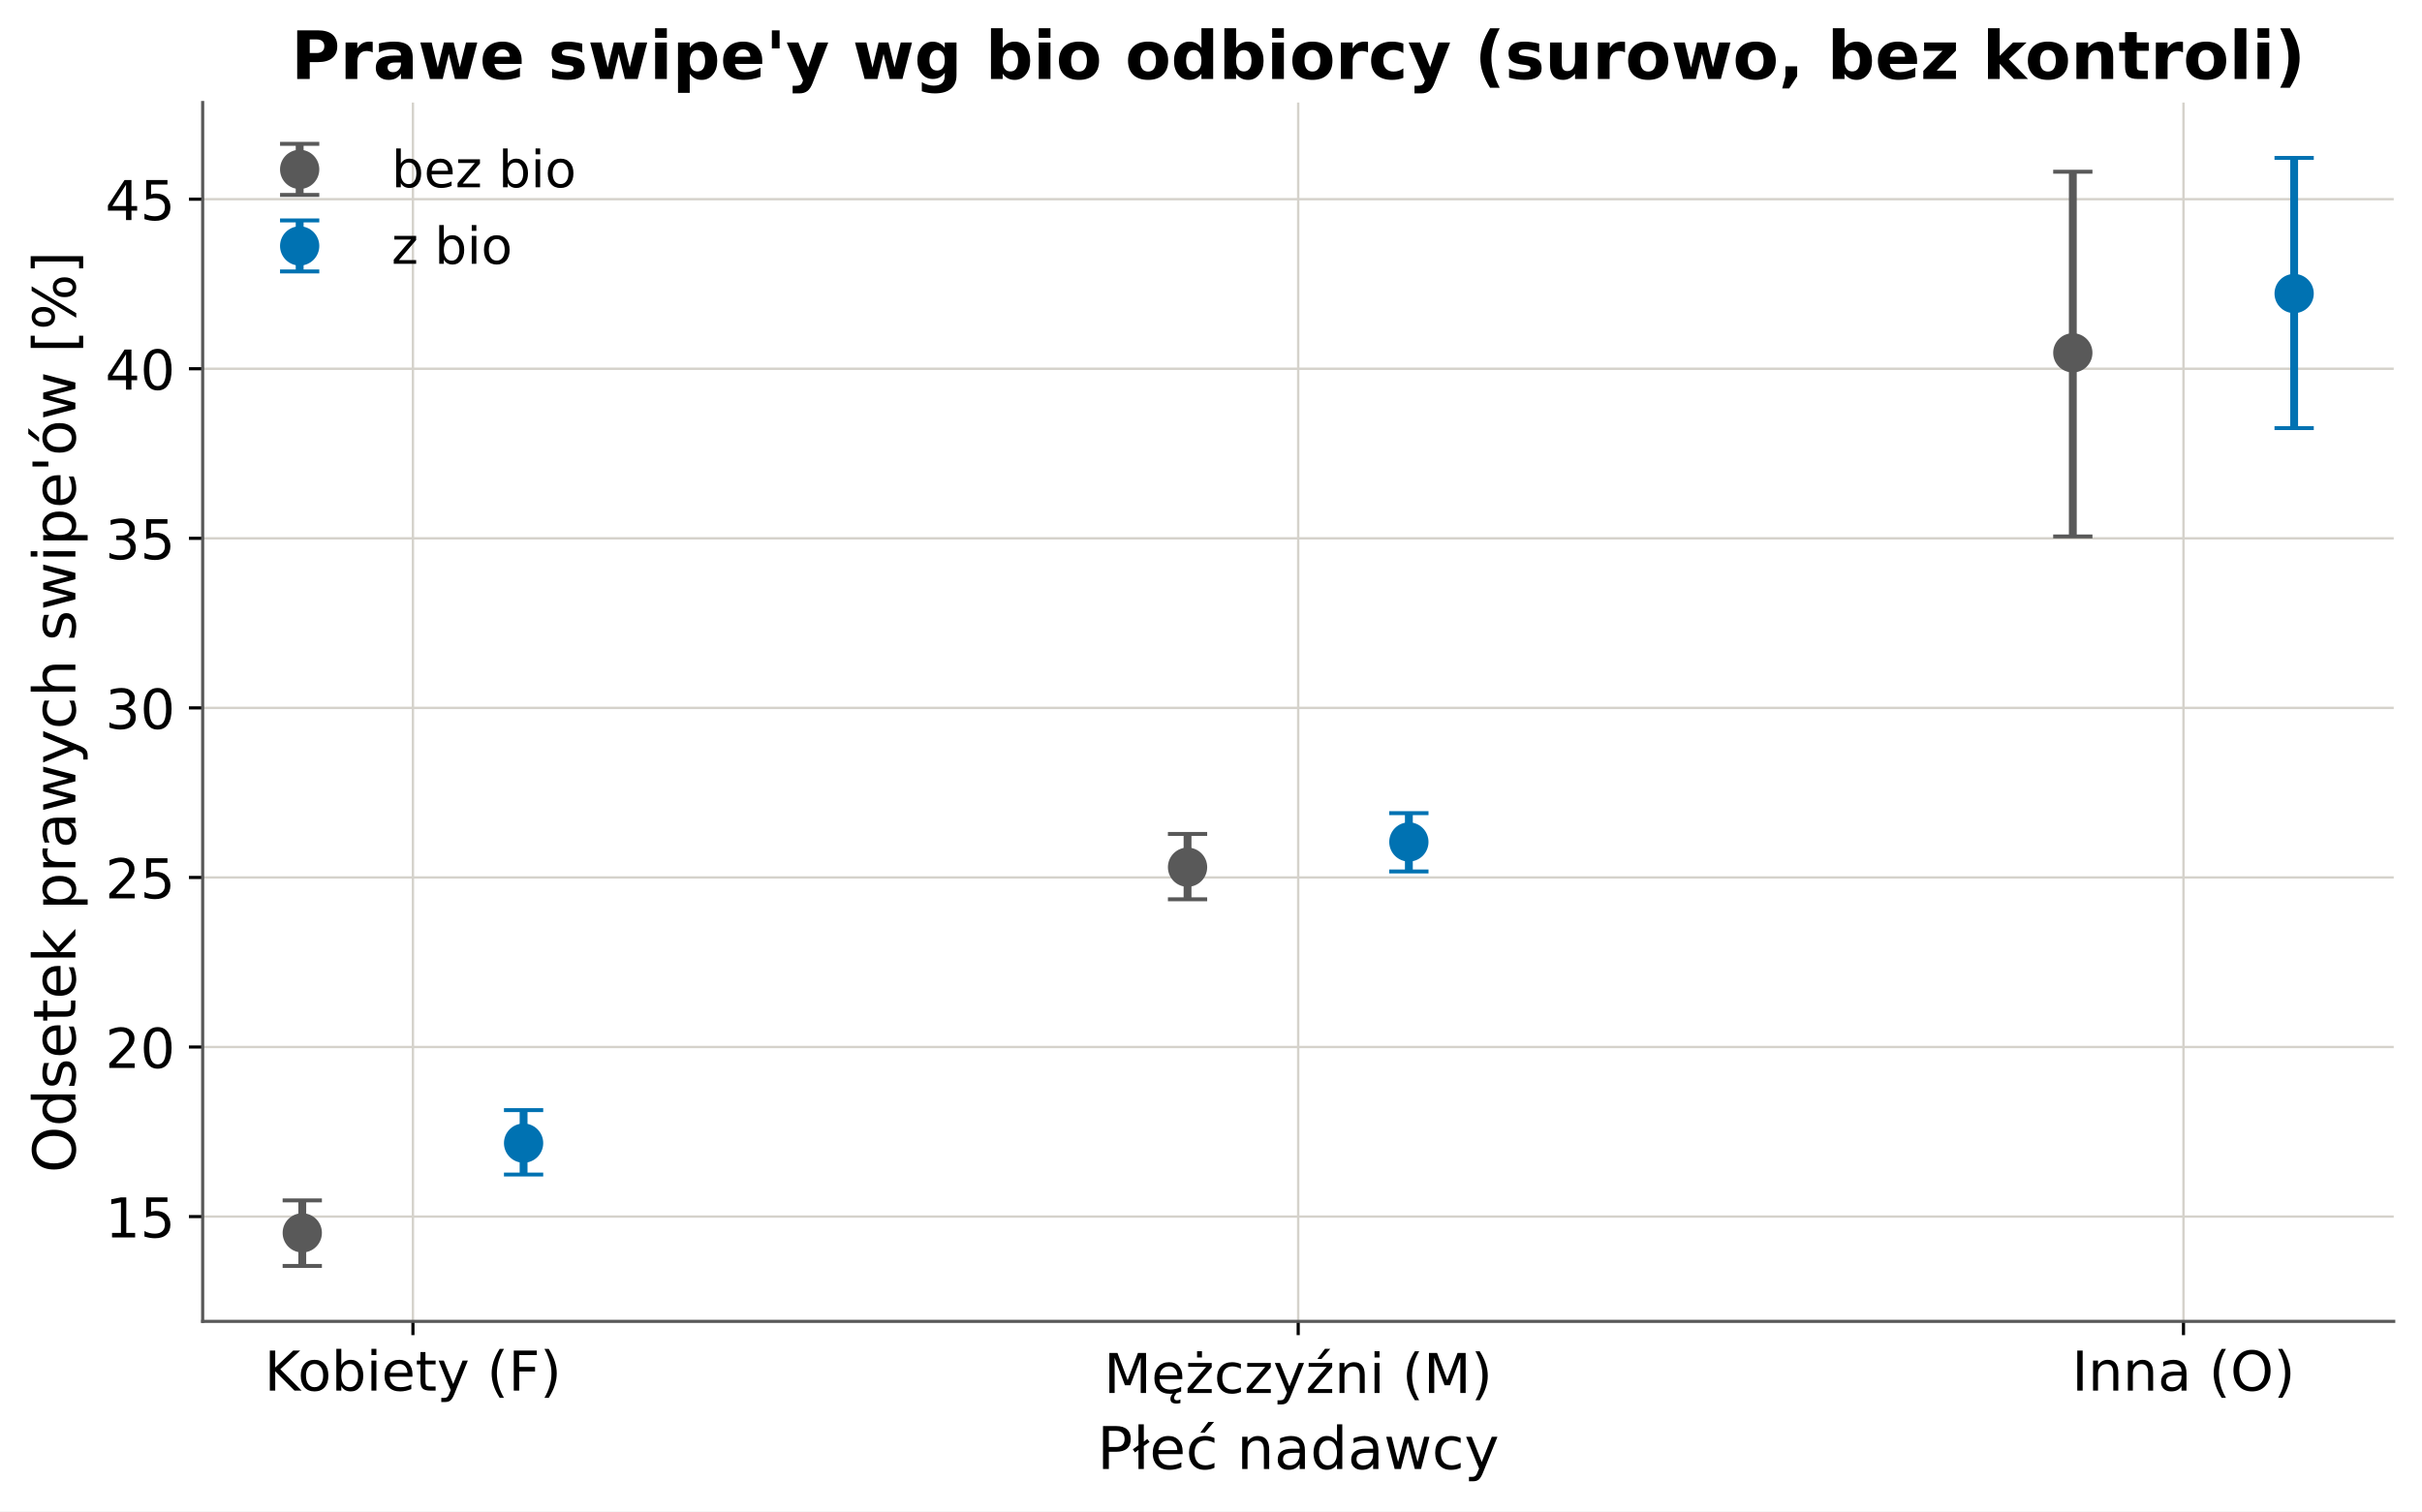
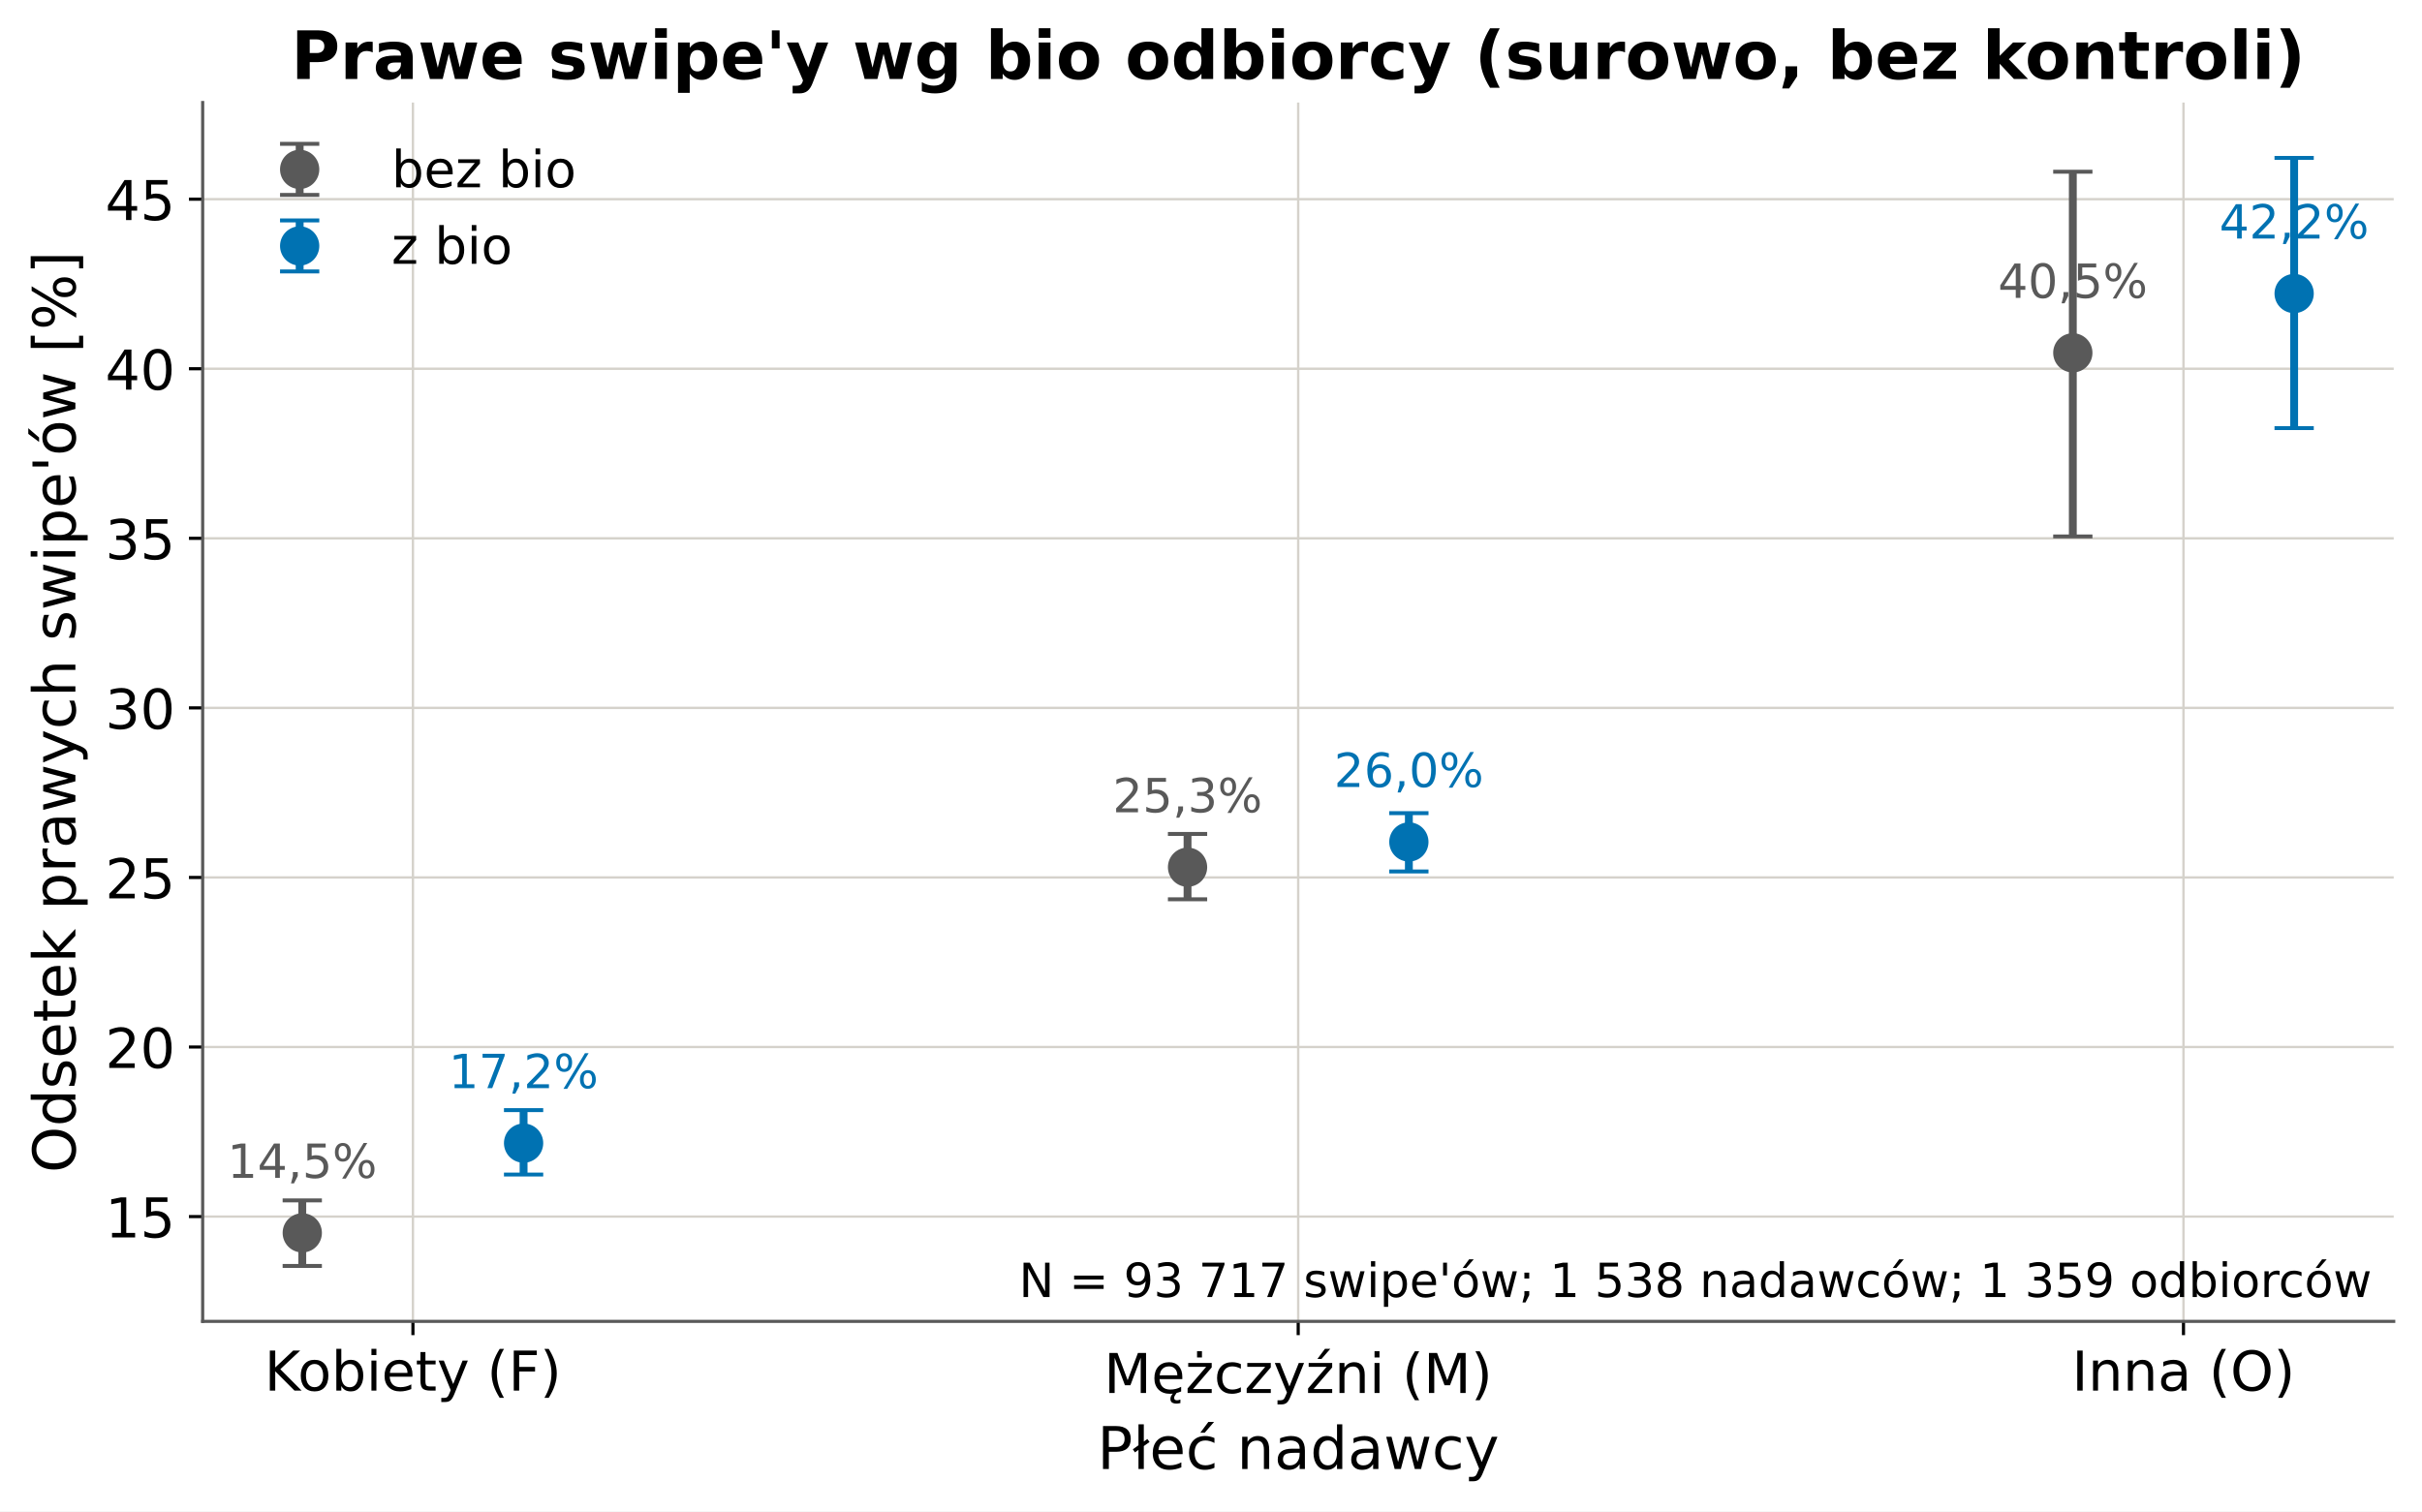
<svg xmlns="http://www.w3.org/2000/svg" xmlns:xlink="http://www.w3.org/1999/xlink" width="616.816pt" height="384.992pt" viewBox="0 0 616.816 384.992" version="1.1">
  <defs>
    <style type="text/css">*{stroke-linejoin: round; stroke-linecap: butt}</style>
  </defs>
  <g id="figure_1">
    <g id="patch_1">
      <path d="M 0 384.992 L 616.816 384.992 L 616.816 0 L 0 0 z " style="fill: #ffffff" />
    </g>
    <g id="axes_1">
      <g id="patch_2">
        <path d="M 51.616 336.581 L 609.616 336.581 L 609.616 26.117 L 51.616 26.117 z " style="fill: #ffffff" />
      </g>
      <g id="matplotlib.axis_1">
        <g id="xtick_1">
          <g id="line2d_1">
-             <path d="M 105.162 336.581 L 105.162 26.117 " clip-path="url(#p8e425db0a5)" style="fill: none; stroke: #d5d2cb; stroke-width: 0.6; stroke-linecap: square" />
+             <path d="M 105.162 336.581 L 105.162 26.117 " clip-path="url(#p3949b1363e)" style="fill: none; stroke: #d5d2cb; stroke-width: 0.6; stroke-linecap: square" />
          </g>
          <g id="line2d_2">
            <defs>
-               <path id="m6a69f3839c" d="M 0 0 L 0 3.5 " style="stroke: #000000; stroke-width: 0.8" />
+               <path id="m11a798a36f" d="M 0 0 L 0 3.5 " style="stroke: #000000; stroke-width: 0.8" />
            </defs>
            <g>
-               <use xlink:href="#m6a69f3839c" x="105.162" y="336.581" style="stroke: #000000; stroke-width: 0.8" />
+               <use xlink:href="#m11a798a36f" x="105.162" y="336.581" style="stroke: #000000; stroke-width: 0.8" />
            </g>
          </g>
          <g id="text_1">
            <text style="font-size: 14px; font-family: 'DejaVu Sans', 'Bitstream Vera Sans', 'Computer Modern Sans Serif', 'Lucida Grande', 'Verdana', 'Geneva', 'Lucid', 'Arial', 'Helvetica', 'Avant Garde', sans-serif; text-anchor: middle" x="105.162" y="354.219" transform="rotate(-0 105.1616 354.2192)">Kobiety (F)</text>
          </g>
        </g>
        <g id="xtick_2">
          <g id="line2d_3">
-             <path d="M 330.616 336.581 L 330.616 26.117 " clip-path="url(#p8e425db0a5)" style="fill: none; stroke: #d5d2cb; stroke-width: 0.6; stroke-linecap: square" />
+             <path d="M 330.616 336.581 L 330.616 26.117 " clip-path="url(#p3949b1363e)" style="fill: none; stroke: #d5d2cb; stroke-width: 0.6; stroke-linecap: square" />
          </g>
          <g id="line2d_4">
            <g>
-               <use xlink:href="#m6a69f3839c" x="330.616" y="336.581" style="stroke: #000000; stroke-width: 0.8" />
+               <use xlink:href="#m11a798a36f" x="330.616" y="336.581" style="stroke: #000000; stroke-width: 0.8" />
            </g>
          </g>
          <g id="text_2">
            <text style="font-size: 14px; font-family: 'DejaVu Sans', 'Bitstream Vera Sans', 'Computer Modern Sans Serif', 'Lucida Grande', 'Verdana', 'Geneva', 'Lucid', 'Arial', 'Helvetica', 'Avant Garde', sans-serif; text-anchor: middle" x="330.616" y="354.827" transform="rotate(-0 330.6162 354.8273)">Mężczyźni (M)</text>
          </g>
        </g>
        <g id="xtick_3">
          <g id="line2d_5">
-             <path d="M 556.071 336.581 L 556.071 26.117 " clip-path="url(#p8e425db0a5)" style="fill: none; stroke: #d5d2cb; stroke-width: 0.6; stroke-linecap: square" />
+             <path d="M 556.071 336.581 L 556.071 26.117 " clip-path="url(#p3949b1363e)" style="fill: none; stroke: #d5d2cb; stroke-width: 0.6; stroke-linecap: square" />
          </g>
          <g id="line2d_6">
            <g>
-               <use xlink:href="#m6a69f3839c" x="556.071" y="336.581" style="stroke: #000000; stroke-width: 0.8" />
+               <use xlink:href="#m11a798a36f" x="556.071" y="336.581" style="stroke: #000000; stroke-width: 0.8" />
            </g>
          </g>
          <g id="text_3">
            <text style="font-size: 14px; font-family: 'DejaVu Sans', 'Bitstream Vera Sans', 'Computer Modern Sans Serif', 'Lucida Grande', 'Verdana', 'Geneva', 'Lucid', 'Arial', 'Helvetica', 'Avant Garde', sans-serif; text-anchor: middle" x="556.071" y="354.218" transform="rotate(-0 556.0707 354.2181)">Inna (O)</text>
          </g>
        </g>
        <g id="text_4">
          <text style="font-size: 15px; font-family: 'DejaVu Sans', 'Bitstream Vera Sans', 'Computer Modern Sans Serif', 'Lucida Grande', 'Verdana', 'Geneva', 'Lucid', 'Arial', 'Helvetica', 'Avant Garde', sans-serif; text-anchor: middle" x="330.616" y="374.188" transform="rotate(-0 330.6162 374.1882)">Płeć nadawcy</text>
        </g>
      </g>
      <g id="matplotlib.axis_2">
        <g id="ytick_1">
          <g id="line2d_7">
-             <path d="M 51.616 309.89 L 609.616 309.89 " clip-path="url(#p8e425db0a5)" style="fill: none; stroke: #d5d2cb; stroke-width: 0.6; stroke-linecap: square" />
+             <path d="M 51.616 309.89 L 609.616 309.89 " clip-path="url(#p3949b1363e)" style="fill: none; stroke: #d5d2cb; stroke-width: 0.6; stroke-linecap: square" />
          </g>
          <g id="line2d_8">
            <defs>
-               <path id="mcb42cc403b" d="M 0 0 L -3.5 0 " style="stroke: #000000; stroke-width: 0.8" />
+               <path id="m461a8c8cc3" d="M 0 0 L -3.5 0 " style="stroke: #000000; stroke-width: 0.8" />
            </defs>
            <g>
-               <use xlink:href="#mcb42cc403b" x="51.616" y="309.89" style="stroke: #000000; stroke-width: 0.8" />
+               <use xlink:href="#m461a8c8cc3" x="51.616" y="309.89" style="stroke: #000000; stroke-width: 0.8" />
            </g>
          </g>
          <g id="text_5">
            <text style="font-size: 14px; font-family: 'DejaVu Sans', 'Bitstream Vera Sans', 'Computer Modern Sans Serif', 'Lucida Grande', 'Verdana', 'Geneva', 'Lucid', 'Arial', 'Helvetica', 'Avant Garde', sans-serif; text-anchor: end" x="44.616" y="315.208" transform="rotate(-0 44.61617 315.2084)">15</text>
          </g>
        </g>
        <g id="ytick_2">
          <g id="line2d_9">
-             <path d="M 51.616 266.698 L 609.616 266.698 " clip-path="url(#p8e425db0a5)" style="fill: none; stroke: #d5d2cb; stroke-width: 0.6; stroke-linecap: square" />
+             <path d="M 51.616 266.698 L 609.616 266.698 " clip-path="url(#p3949b1363e)" style="fill: none; stroke: #d5d2cb; stroke-width: 0.6; stroke-linecap: square" />
          </g>
          <g id="line2d_10">
            <g>
-               <use xlink:href="#mcb42cc403b" x="51.616" y="266.698" style="stroke: #000000; stroke-width: 0.8" />
+               <use xlink:href="#m461a8c8cc3" x="51.616" y="266.698" style="stroke: #000000; stroke-width: 0.8" />
            </g>
          </g>
          <g id="text_6">
            <text style="font-size: 14px; font-family: 'DejaVu Sans', 'Bitstream Vera Sans', 'Computer Modern Sans Serif', 'Lucida Grande', 'Verdana', 'Geneva', 'Lucid', 'Arial', 'Helvetica', 'Avant Garde', sans-serif; text-anchor: end" x="44.616" y="272.016" transform="rotate(-0 44.61617 272.0159)">20</text>
          </g>
        </g>
        <g id="ytick_3">
          <g id="line2d_11">
-             <path d="M 51.616 223.505 L 609.616 223.505 " clip-path="url(#p8e425db0a5)" style="fill: none; stroke: #d5d2cb; stroke-width: 0.6; stroke-linecap: square" />
+             <path d="M 51.616 223.505 L 609.616 223.505 " clip-path="url(#p3949b1363e)" style="fill: none; stroke: #d5d2cb; stroke-width: 0.6; stroke-linecap: square" />
          </g>
          <g id="line2d_12">
            <g>
-               <use xlink:href="#mcb42cc403b" x="51.616" y="223.505" style="stroke: #000000; stroke-width: 0.8" />
+               <use xlink:href="#m461a8c8cc3" x="51.616" y="223.505" style="stroke: #000000; stroke-width: 0.8" />
            </g>
          </g>
          <g id="text_7">
            <text style="font-size: 14px; font-family: 'DejaVu Sans', 'Bitstream Vera Sans', 'Computer Modern Sans Serif', 'Lucida Grande', 'Verdana', 'Geneva', 'Lucid', 'Arial', 'Helvetica', 'Avant Garde', sans-serif; text-anchor: end" x="44.616" y="228.824" transform="rotate(-0 44.61617 228.8235)">25</text>
          </g>
        </g>
        <g id="ytick_4">
          <g id="line2d_13">
-             <path d="M 51.616 180.313 L 609.616 180.313 " clip-path="url(#p8e425db0a5)" style="fill: none; stroke: #d5d2cb; stroke-width: 0.6; stroke-linecap: square" />
+             <path d="M 51.616 180.313 L 609.616 180.313 " clip-path="url(#p3949b1363e)" style="fill: none; stroke: #d5d2cb; stroke-width: 0.6; stroke-linecap: square" />
          </g>
          <g id="line2d_14">
            <g>
-               <use xlink:href="#mcb42cc403b" x="51.616" y="180.313" style="stroke: #000000; stroke-width: 0.8" />
+               <use xlink:href="#m461a8c8cc3" x="51.616" y="180.313" style="stroke: #000000; stroke-width: 0.8" />
            </g>
          </g>
          <g id="text_8">
            <text style="font-size: 14px; font-family: 'DejaVu Sans', 'Bitstream Vera Sans', 'Computer Modern Sans Serif', 'Lucida Grande', 'Verdana', 'Geneva', 'Lucid', 'Arial', 'Helvetica', 'Avant Garde', sans-serif; text-anchor: end" x="44.616" y="185.631" transform="rotate(-0 44.61617 185.6311)">30</text>
          </g>
        </g>
        <g id="ytick_5">
          <g id="line2d_15">
-             <path d="M 51.616 137.12 L 609.616 137.12 " clip-path="url(#p8e425db0a5)" style="fill: none; stroke: #d5d2cb; stroke-width: 0.6; stroke-linecap: square" />
+             <path d="M 51.616 137.12 L 609.616 137.12 " clip-path="url(#p3949b1363e)" style="fill: none; stroke: #d5d2cb; stroke-width: 0.6; stroke-linecap: square" />
          </g>
          <g id="line2d_16">
            <g>
-               <use xlink:href="#mcb42cc403b" x="51.616" y="137.12" style="stroke: #000000; stroke-width: 0.8" />
+               <use xlink:href="#m461a8c8cc3" x="51.616" y="137.12" style="stroke: #000000; stroke-width: 0.8" />
            </g>
          </g>
          <g id="text_9">
            <text style="font-size: 14px; font-family: 'DejaVu Sans', 'Bitstream Vera Sans', 'Computer Modern Sans Serif', 'Lucida Grande', 'Verdana', 'Geneva', 'Lucid', 'Arial', 'Helvetica', 'Avant Garde', sans-serif; text-anchor: end" x="44.616" y="142.439" transform="rotate(-0 44.61617 142.4386)">35</text>
          </g>
        </g>
        <g id="ytick_6">
          <g id="line2d_17">
-             <path d="M 51.616 93.928 L 609.616 93.928 " clip-path="url(#p8e425db0a5)" style="fill: none; stroke: #d5d2cb; stroke-width: 0.6; stroke-linecap: square" />
+             <path d="M 51.616 93.928 L 609.616 93.928 " clip-path="url(#p3949b1363e)" style="fill: none; stroke: #d5d2cb; stroke-width: 0.6; stroke-linecap: square" />
          </g>
          <g id="line2d_18">
            <g>
-               <use xlink:href="#mcb42cc403b" x="51.616" y="93.928" style="stroke: #000000; stroke-width: 0.8" />
+               <use xlink:href="#m461a8c8cc3" x="51.616" y="93.928" style="stroke: #000000; stroke-width: 0.8" />
            </g>
          </g>
          <g id="text_10">
            <text style="font-size: 14px; font-family: 'DejaVu Sans', 'Bitstream Vera Sans', 'Computer Modern Sans Serif', 'Lucida Grande', 'Verdana', 'Geneva', 'Lucid', 'Arial', 'Helvetica', 'Avant Garde', sans-serif; text-anchor: end" x="44.616" y="99.246" transform="rotate(-0 44.61617 99.24619)">40</text>
          </g>
        </g>
        <g id="ytick_7">
          <g id="line2d_19">
-             <path d="M 51.616 50.735 L 609.616 50.735 " clip-path="url(#p8e425db0a5)" style="fill: none; stroke: #d5d2cb; stroke-width: 0.6; stroke-linecap: square" />
+             <path d="M 51.616 50.735 L 609.616 50.735 " clip-path="url(#p3949b1363e)" style="fill: none; stroke: #d5d2cb; stroke-width: 0.6; stroke-linecap: square" />
          </g>
          <g id="line2d_20">
            <g>
-               <use xlink:href="#mcb42cc403b" x="51.616" y="50.735" style="stroke: #000000; stroke-width: 0.8" />
+               <use xlink:href="#m461a8c8cc3" x="51.616" y="50.735" style="stroke: #000000; stroke-width: 0.8" />
            </g>
          </g>
          <g id="text_11">
            <text style="font-size: 14px; font-family: 'DejaVu Sans', 'Bitstream Vera Sans', 'Computer Modern Sans Serif', 'Lucida Grande', 'Verdana', 'Geneva', 'Lucid', 'Arial', 'Helvetica', 'Avant Garde', sans-serif; text-anchor: end" x="44.616" y="56.054" transform="rotate(-0 44.61617 56.05375)">45</text>
          </g>
        </g>
        <g id="text_12">
          <text style="font-size: 15px; font-family: 'DejaVu Sans', 'Bitstream Vera Sans', 'Computer Modern Sans Serif', 'Lucida Grande', 'Verdana', 'Geneva', 'Lucid', 'Arial', 'Helvetica', 'Avant Garde', sans-serif; text-anchor: middle" x="19.198" y="181.349" transform="rotate(-90 19.19766 181.3493)">Odsetek prawych swipe'ów [%]</text>
        </g>
      </g>
      <g id="LineCollection_1">
-         <path d="M 76.98 322.469 L 76.98 305.766 " clip-path="url(#p8e425db0a5)" style="fill: none; stroke: #595959; stroke-width: 2" />
-         <path d="M 302.434 229.073 L 302.434 212.428 " clip-path="url(#p8e425db0a5)" style="fill: none; stroke: #595959; stroke-width: 2" />
-         <path d="M 527.889 136.636 L 527.889 43.749 " clip-path="url(#p8e425db0a5)" style="fill: none; stroke: #595959; stroke-width: 2" />
+         <path d="M 76.98 322.469 L 76.98 305.766 " clip-path="url(#p3949b1363e)" style="fill: none; stroke: #595959; stroke-width: 2" />
+         <path d="M 302.434 229.073 L 302.434 212.428 " clip-path="url(#p3949b1363e)" style="fill: none; stroke: #595959; stroke-width: 2" />
+         <path d="M 527.889 136.636 L 527.889 43.749 " clip-path="url(#p3949b1363e)" style="fill: none; stroke: #595959; stroke-width: 2" />
      </g>
      <g id="line2d_21">
        <defs>
-           <path id="m324a79485d" d="M 5 0 L -5 -0 " style="stroke: #595959" />
+           <path id="m2cbc09078b" d="M 5 0 L -5 -0 " style="stroke: #595959" />
        </defs>
-         <g clip-path="url(#p8e425db0a5)">
-           <use xlink:href="#m324a79485d" x="76.98" y="322.469" style="fill: #595959; stroke: #595959" />
-           <use xlink:href="#m324a79485d" x="302.434" y="229.073" style="fill: #595959; stroke: #595959" />
-           <use xlink:href="#m324a79485d" x="527.889" y="136.636" style="fill: #595959; stroke: #595959" />
+         <g clip-path="url(#p3949b1363e)">
+           <use xlink:href="#m2cbc09078b" x="76.98" y="322.469" style="fill: #595959; stroke: #595959" />
+           <use xlink:href="#m2cbc09078b" x="302.434" y="229.073" style="fill: #595959; stroke: #595959" />
+           <use xlink:href="#m2cbc09078b" x="527.889" y="136.636" style="fill: #595959; stroke: #595959" />
        </g>
      </g>
      <g id="line2d_22">
-         <g clip-path="url(#p8e425db0a5)">
-           <use xlink:href="#m324a79485d" x="76.98" y="305.766" style="fill: #595959; stroke: #595959" />
-           <use xlink:href="#m324a79485d" x="302.434" y="212.428" style="fill: #595959; stroke: #595959" />
-           <use xlink:href="#m324a79485d" x="527.889" y="43.749" style="fill: #595959; stroke: #595959" />
+         <g clip-path="url(#p3949b1363e)">
+           <use xlink:href="#m2cbc09078b" x="76.98" y="305.766" style="fill: #595959; stroke: #595959" />
+           <use xlink:href="#m2cbc09078b" x="302.434" y="212.428" style="fill: #595959; stroke: #595959" />
+           <use xlink:href="#m2cbc09078b" x="527.889" y="43.749" style="fill: #595959; stroke: #595959" />
        </g>
      </g>
      <g id="LineCollection_2">
-         <path d="M 133.343 299.182 L 133.343 282.767 " clip-path="url(#p8e425db0a5)" style="fill: none; stroke: #0072b2; stroke-width: 2" />
-         <path d="M 358.798 221.979 L 358.798 207.13 " clip-path="url(#p8e425db0a5)" style="fill: none; stroke: #0072b2; stroke-width: 2" />
-         <path d="M 584.253 109.043 L 584.253 40.229 " clip-path="url(#p8e425db0a5)" style="fill: none; stroke: #0072b2; stroke-width: 2" />
+         <path d="M 133.343 299.182 L 133.343 282.767 " clip-path="url(#p3949b1363e)" style="fill: none; stroke: #0072b2; stroke-width: 2" />
+         <path d="M 358.798 221.979 L 358.798 207.13 " clip-path="url(#p3949b1363e)" style="fill: none; stroke: #0072b2; stroke-width: 2" />
+         <path d="M 584.253 109.043 L 584.253 40.229 " clip-path="url(#p3949b1363e)" style="fill: none; stroke: #0072b2; stroke-width: 2" />
      </g>
      <g id="line2d_23">
        <defs>
-           <path id="m79e2a982b9" d="M 5 0 L -5 -0 " style="stroke: #0072b2" />
+           <path id="m9039881607" d="M 5 0 L -5 -0 " style="stroke: #0072b2" />
        </defs>
-         <g clip-path="url(#p8e425db0a5)">
-           <use xlink:href="#m79e2a982b9" x="133.343" y="299.182" style="fill: #0072b2; stroke: #0072b2" />
-           <use xlink:href="#m79e2a982b9" x="358.798" y="221.979" style="fill: #0072b2; stroke: #0072b2" />
-           <use xlink:href="#m79e2a982b9" x="584.253" y="109.043" style="fill: #0072b2; stroke: #0072b2" />
+         <g clip-path="url(#p3949b1363e)">
+           <use xlink:href="#m9039881607" x="133.343" y="299.182" style="fill: #0072b2; stroke: #0072b2" />
+           <use xlink:href="#m9039881607" x="358.798" y="221.979" style="fill: #0072b2; stroke: #0072b2" />
+           <use xlink:href="#m9039881607" x="584.253" y="109.043" style="fill: #0072b2; stroke: #0072b2" />
        </g>
      </g>
      <g id="line2d_24">
-         <g clip-path="url(#p8e425db0a5)">
-           <use xlink:href="#m79e2a982b9" x="133.343" y="282.767" style="fill: #0072b2; stroke: #0072b2" />
-           <use xlink:href="#m79e2a982b9" x="358.798" y="207.13" style="fill: #0072b2; stroke: #0072b2" />
-           <use xlink:href="#m79e2a982b9" x="584.253" y="40.229" style="fill: #0072b2; stroke: #0072b2" />
+         <g clip-path="url(#p3949b1363e)">
+           <use xlink:href="#m9039881607" x="133.343" y="282.767" style="fill: #0072b2; stroke: #0072b2" />
+           <use xlink:href="#m9039881607" x="358.798" y="207.13" style="fill: #0072b2; stroke: #0072b2" />
+           <use xlink:href="#m9039881607" x="584.253" y="40.229" style="fill: #0072b2; stroke: #0072b2" />
        </g>
      </g>
      <g id="line2d_25">
        <defs>
-           <path id="m21aaa66237" d="M 0 4.5 C 1.193 4.5 2.338 4.026 3.182 3.182 C 4.026 2.338 4.5 1.193 4.5 0 C 4.5 -1.193 4.026 -2.338 3.182 -3.182 C 2.338 -4.026 1.193 -4.5 0 -4.5 C -1.193 -4.5 -2.338 -4.026 -3.182 -3.182 C -4.026 -2.338 -4.5 -1.193 -4.5 0 C -4.5 1.193 -4.026 2.338 -3.182 3.182 C -2.338 4.026 -1.193 4.5 0 4.5 z " style="stroke: #595959" />
+           <path id="m17b655ed13" d="M 0 4.5 C 1.193 4.5 2.338 4.026 3.182 3.182 C 4.026 2.338 4.5 1.193 4.5 0 C 4.5 -1.193 4.026 -2.338 3.182 -3.182 C 2.338 -4.026 1.193 -4.5 0 -4.5 C -1.193 -4.5 -2.338 -4.026 -3.182 -3.182 C -4.026 -2.338 -4.5 -1.193 -4.5 0 C -4.5 1.193 -4.026 2.338 -3.182 3.182 C -2.338 4.026 -1.193 4.5 0 4.5 z " style="stroke: #595959" />
        </defs>
-         <g clip-path="url(#p8e425db0a5)">
-           <use xlink:href="#m21aaa66237" x="76.98" y="314.038" style="fill: #595959; stroke: #595959" />
-           <use xlink:href="#m21aaa66237" x="302.434" y="220.895" style="fill: #595959; stroke: #595959" />
-           <use xlink:href="#m21aaa66237" x="527.889" y="89.875" style="fill: #595959; stroke: #595959" />
+         <g clip-path="url(#p3949b1363e)">
+           <use xlink:href="#m17b655ed13" x="76.98" y="314.038" style="fill: #595959; stroke: #595959" />
+           <use xlink:href="#m17b655ed13" x="302.434" y="220.895" style="fill: #595959; stroke: #595959" />
+           <use xlink:href="#m17b655ed13" x="527.889" y="89.875" style="fill: #595959; stroke: #595959" />
        </g>
      </g>
      <g id="line2d_26">
        <defs>
-           <path id="mdd31fa2e90" d="M 0 4.5 C 1.193 4.5 2.338 4.026 3.182 3.182 C 4.026 2.338 4.5 1.193 4.5 0 C 4.5 -1.193 4.026 -2.338 3.182 -3.182 C 2.338 -4.026 1.193 -4.5 0 -4.5 C -1.193 -4.5 -2.338 -4.026 -3.182 -3.182 C -4.026 -2.338 -4.5 -1.193 -4.5 0 C -4.5 1.193 -4.026 2.338 -3.182 3.182 C -2.338 4.026 -1.193 4.5 0 4.5 z " style="stroke: #0072b2" />
+           <path id="m691b4c36a1" d="M 0 4.5 C 1.193 4.5 2.338 4.026 3.182 3.182 C 4.026 2.338 4.5 1.193 4.5 0 C 4.5 -1.193 4.026 -2.338 3.182 -3.182 C 2.338 -4.026 1.193 -4.5 0 -4.5 C -1.193 -4.5 -2.338 -4.026 -3.182 -3.182 C -4.026 -2.338 -4.5 -1.193 -4.5 0 C -4.5 1.193 -4.026 2.338 -3.182 3.182 C -2.338 4.026 -1.193 4.5 0 4.5 z " style="stroke: #0072b2" />
        </defs>
-         <g clip-path="url(#p8e425db0a5)">
-           <use xlink:href="#mdd31fa2e90" x="133.343" y="291.18" style="fill: #0072b2; stroke: #0072b2" />
-           <use xlink:href="#mdd31fa2e90" x="358.798" y="214.462" style="fill: #0072b2; stroke: #0072b2" />
-           <use xlink:href="#mdd31fa2e90" x="584.253" y="74.769" style="fill: #0072b2; stroke: #0072b2" />
+         <g clip-path="url(#p3949b1363e)">
+           <use xlink:href="#m691b4c36a1" x="133.343" y="291.18" style="fill: #0072b2; stroke: #0072b2" />
+           <use xlink:href="#m691b4c36a1" x="358.798" y="214.462" style="fill: #0072b2; stroke: #0072b2" />
+           <use xlink:href="#m691b4c36a1" x="584.253" y="74.769" style="fill: #0072b2; stroke: #0072b2" />
        </g>
      </g>
      <g id="patch_3">
        <path d="M 51.616 336.581 L 51.616 26.117 " style="fill: none; stroke: #595959; stroke-width: 0.8; stroke-linejoin: miter; stroke-linecap: square" />
      </g>
      <g id="patch_4">
        <path d="M 51.616 336.581 L 609.616 336.581 " style="fill: none; stroke: #595959; stroke-width: 0.8; stroke-linejoin: miter; stroke-linecap: square" />
      </g>
      <g id="text_13">
+         <text style="font-size: 12px; font-family: 'DejaVu Sans', 'Bitstream Vera Sans', 'Computer Modern Sans Serif', 'Lucida Grande', 'Verdana', 'Geneva', 'Lucid', 'Arial', 'Helvetica', 'Avant Garde', sans-serif; text-anchor: middle; fill: #595959" x="76.98" y="300.038" transform="rotate(-0 76.97981 300.0377)">14,5%</text>
+       </g>
+       <g id="text_14">
+         <text style="font-size: 12px; font-family: 'DejaVu Sans', 'Bitstream Vera Sans', 'Computer Modern Sans Serif', 'Lucida Grande', 'Verdana', 'Geneva', 'Lucid', 'Arial', 'Helvetica', 'Avant Garde', sans-serif; text-anchor: middle; fill: #595959" x="302.434" y="206.895" transform="rotate(-0 302.4344 206.8953)">25,3%</text>
+       </g>
+       <g id="text_15">
+         <text style="font-size: 12px; font-family: 'DejaVu Sans', 'Bitstream Vera Sans', 'Computer Modern Sans Serif', 'Lucida Grande', 'Verdana', 'Geneva', 'Lucid', 'Arial', 'Helvetica', 'Avant Garde', sans-serif; text-anchor: middle; fill: #595959" x="527.889" y="75.875" transform="rotate(-0 527.8889 75.87458)">40,5%</text>
+       </g>
+       <g id="text_16">
+         <text style="font-size: 12px; font-family: 'DejaVu Sans', 'Bitstream Vera Sans', 'Computer Modern Sans Serif', 'Lucida Grande', 'Verdana', 'Geneva', 'Lucid', 'Arial', 'Helvetica', 'Avant Garde', sans-serif; text-anchor: middle; fill: #0072b2" x="133.343" y="277.18" transform="rotate(-0 133.3434 277.1797)">17,2%</text>
+       </g>
+       <g id="text_17">
+         <text style="font-size: 12px; font-family: 'DejaVu Sans', 'Bitstream Vera Sans', 'Computer Modern Sans Serif', 'Lucida Grande', 'Verdana', 'Geneva', 'Lucid', 'Arial', 'Helvetica', 'Avant Garde', sans-serif; text-anchor: middle; fill: #0072b2" x="358.798" y="200.462" transform="rotate(-0 358.798 200.462)">26,0%</text>
+       </g>
+       <g id="text_18">
+         <text style="font-size: 12px; font-family: 'DejaVu Sans', 'Bitstream Vera Sans', 'Computer Modern Sans Serif', 'Lucida Grande', 'Verdana', 'Geneva', 'Lucid', 'Arial', 'Helvetica', 'Avant Garde', sans-serif; text-anchor: middle; fill: #0072b2" x="584.253" y="60.769" transform="rotate(-0 584.2525 60.76854)">42,2%</text>
+       </g>
+       <g id="text_19">
+         <text style="font-size: 12px; font-family: 'DejaVu Sans', 'Bitstream Vera Sans', 'Computer Modern Sans Serif', 'Lucida Grande', 'Verdana', 'Geneva', 'Lucid', 'Arial', 'Helvetica', 'Avant Garde', sans-serif; text-anchor: end" x="604.036" y="330.372" transform="rotate(-0 604.0362 330.3721)">N = 93 717 swipe'ów; 1 538 nadawców; 1 359 odbiorców</text>
+       </g>
+       <g id="text_20">
        <text style="font-weight: 700; font-size: 17px; font-family: 'DejaVu Sans', 'Bitstream Vera Sans', 'Computer Modern Sans Serif', 'Lucida Grande', 'Verdana', 'Geneva', 'Lucid', 'Arial', 'Helvetica', 'Avant Garde', sans-serif; text-anchor: middle" x="330.616" y="20.117" transform="rotate(-0 330.6162 20.11734)">Prawe swipe'y wg bio odbiorcy (surowo, bez kontroli)</text>
      </g>
      <g id="legend_1">
        <g id="LineCollection_3">
          <path d="M 76.316 49.645 L 76.316 36.645 " style="fill: none; stroke: #595959; stroke-width: 2" />
        </g>
        <g id="line2d_27">
          <g>
-             <use xlink:href="#m324a79485d" x="76.316" y="49.645" style="fill: #595959; stroke: #595959" />
+             <use xlink:href="#m2cbc09078b" x="76.316" y="49.645" style="fill: #595959; stroke: #595959" />
          </g>
        </g>
        <g id="line2d_28">
          <g>
-             <use xlink:href="#m324a79485d" x="76.316" y="36.645" style="fill: #595959; stroke: #595959" />
+             <use xlink:href="#m2cbc09078b" x="76.316" y="36.645" style="fill: #595959; stroke: #595959" />
          </g>
        </g>
        <g id="line2d_29" />
        <g id="line2d_30">
          <g>
-             <use xlink:href="#m21aaa66237" x="76.316" y="43.145" style="fill: #595959; stroke: #595959" />
-           </g>
-         </g>
-         <g id="text_14">
+             <use xlink:href="#m17b655ed13" x="76.316" y="43.145" style="fill: #595959; stroke: #595959" />
+           </g>
+         </g>
+         <g id="text_21">
          <text style="font-size: 13px; font-family: 'DejaVu Sans', 'Bitstream Vera Sans', 'Computer Modern Sans Serif', 'Lucida Grande', 'Verdana', 'Geneva', 'Lucid', 'Arial', 'Helvetica', 'Avant Garde', sans-serif; text-anchor: start" x="99.716" y="47.695" transform="rotate(-0 99.71617 47.69531)">bez bio</text>
        </g>
        <g id="LineCollection_4">
          <path d="M 76.316 69.146 L 76.316 56.146 " style="fill: none; stroke: #0072b2; stroke-width: 2" />
        </g>
        <g id="line2d_31">
          <g>
-             <use xlink:href="#m79e2a982b9" x="76.316" y="69.146" style="fill: #0072b2; stroke: #0072b2" />
+             <use xlink:href="#m9039881607" x="76.316" y="69.146" style="fill: #0072b2; stroke: #0072b2" />
          </g>
        </g>
        <g id="line2d_32">
          <g>
-             <use xlink:href="#m79e2a982b9" x="76.316" y="56.146" style="fill: #0072b2; stroke: #0072b2" />
+             <use xlink:href="#m9039881607" x="76.316" y="56.146" style="fill: #0072b2; stroke: #0072b2" />
          </g>
        </g>
        <g id="line2d_33" />
        <g id="line2d_34">
          <g>
-             <use xlink:href="#mdd31fa2e90" x="76.316" y="62.646" style="fill: #0072b2; stroke: #0072b2" />
-           </g>
-         </g>
-         <g id="text_15">
+             <use xlink:href="#m691b4c36a1" x="76.316" y="62.646" style="fill: #0072b2; stroke: #0072b2" />
+           </g>
+         </g>
+         <g id="text_22">
          <text style="font-size: 13px; font-family: 'DejaVu Sans', 'Bitstream Vera Sans', 'Computer Modern Sans Serif', 'Lucida Grande', 'Verdana', 'Geneva', 'Lucid', 'Arial', 'Helvetica', 'Avant Garde', sans-serif; text-anchor: start" x="99.716" y="67.196" transform="rotate(-0 99.71617 67.19633)">z bio</text>
        </g>
      </g>
    </g>
  </g>
  <defs>
-     <clipPath id="p8e425db0a5">
+     <clipPath id="p3949b1363e">
      <rect x="51.616" y="26.117" width="558" height="310.464" />
    </clipPath>
  </defs>
</svg>
